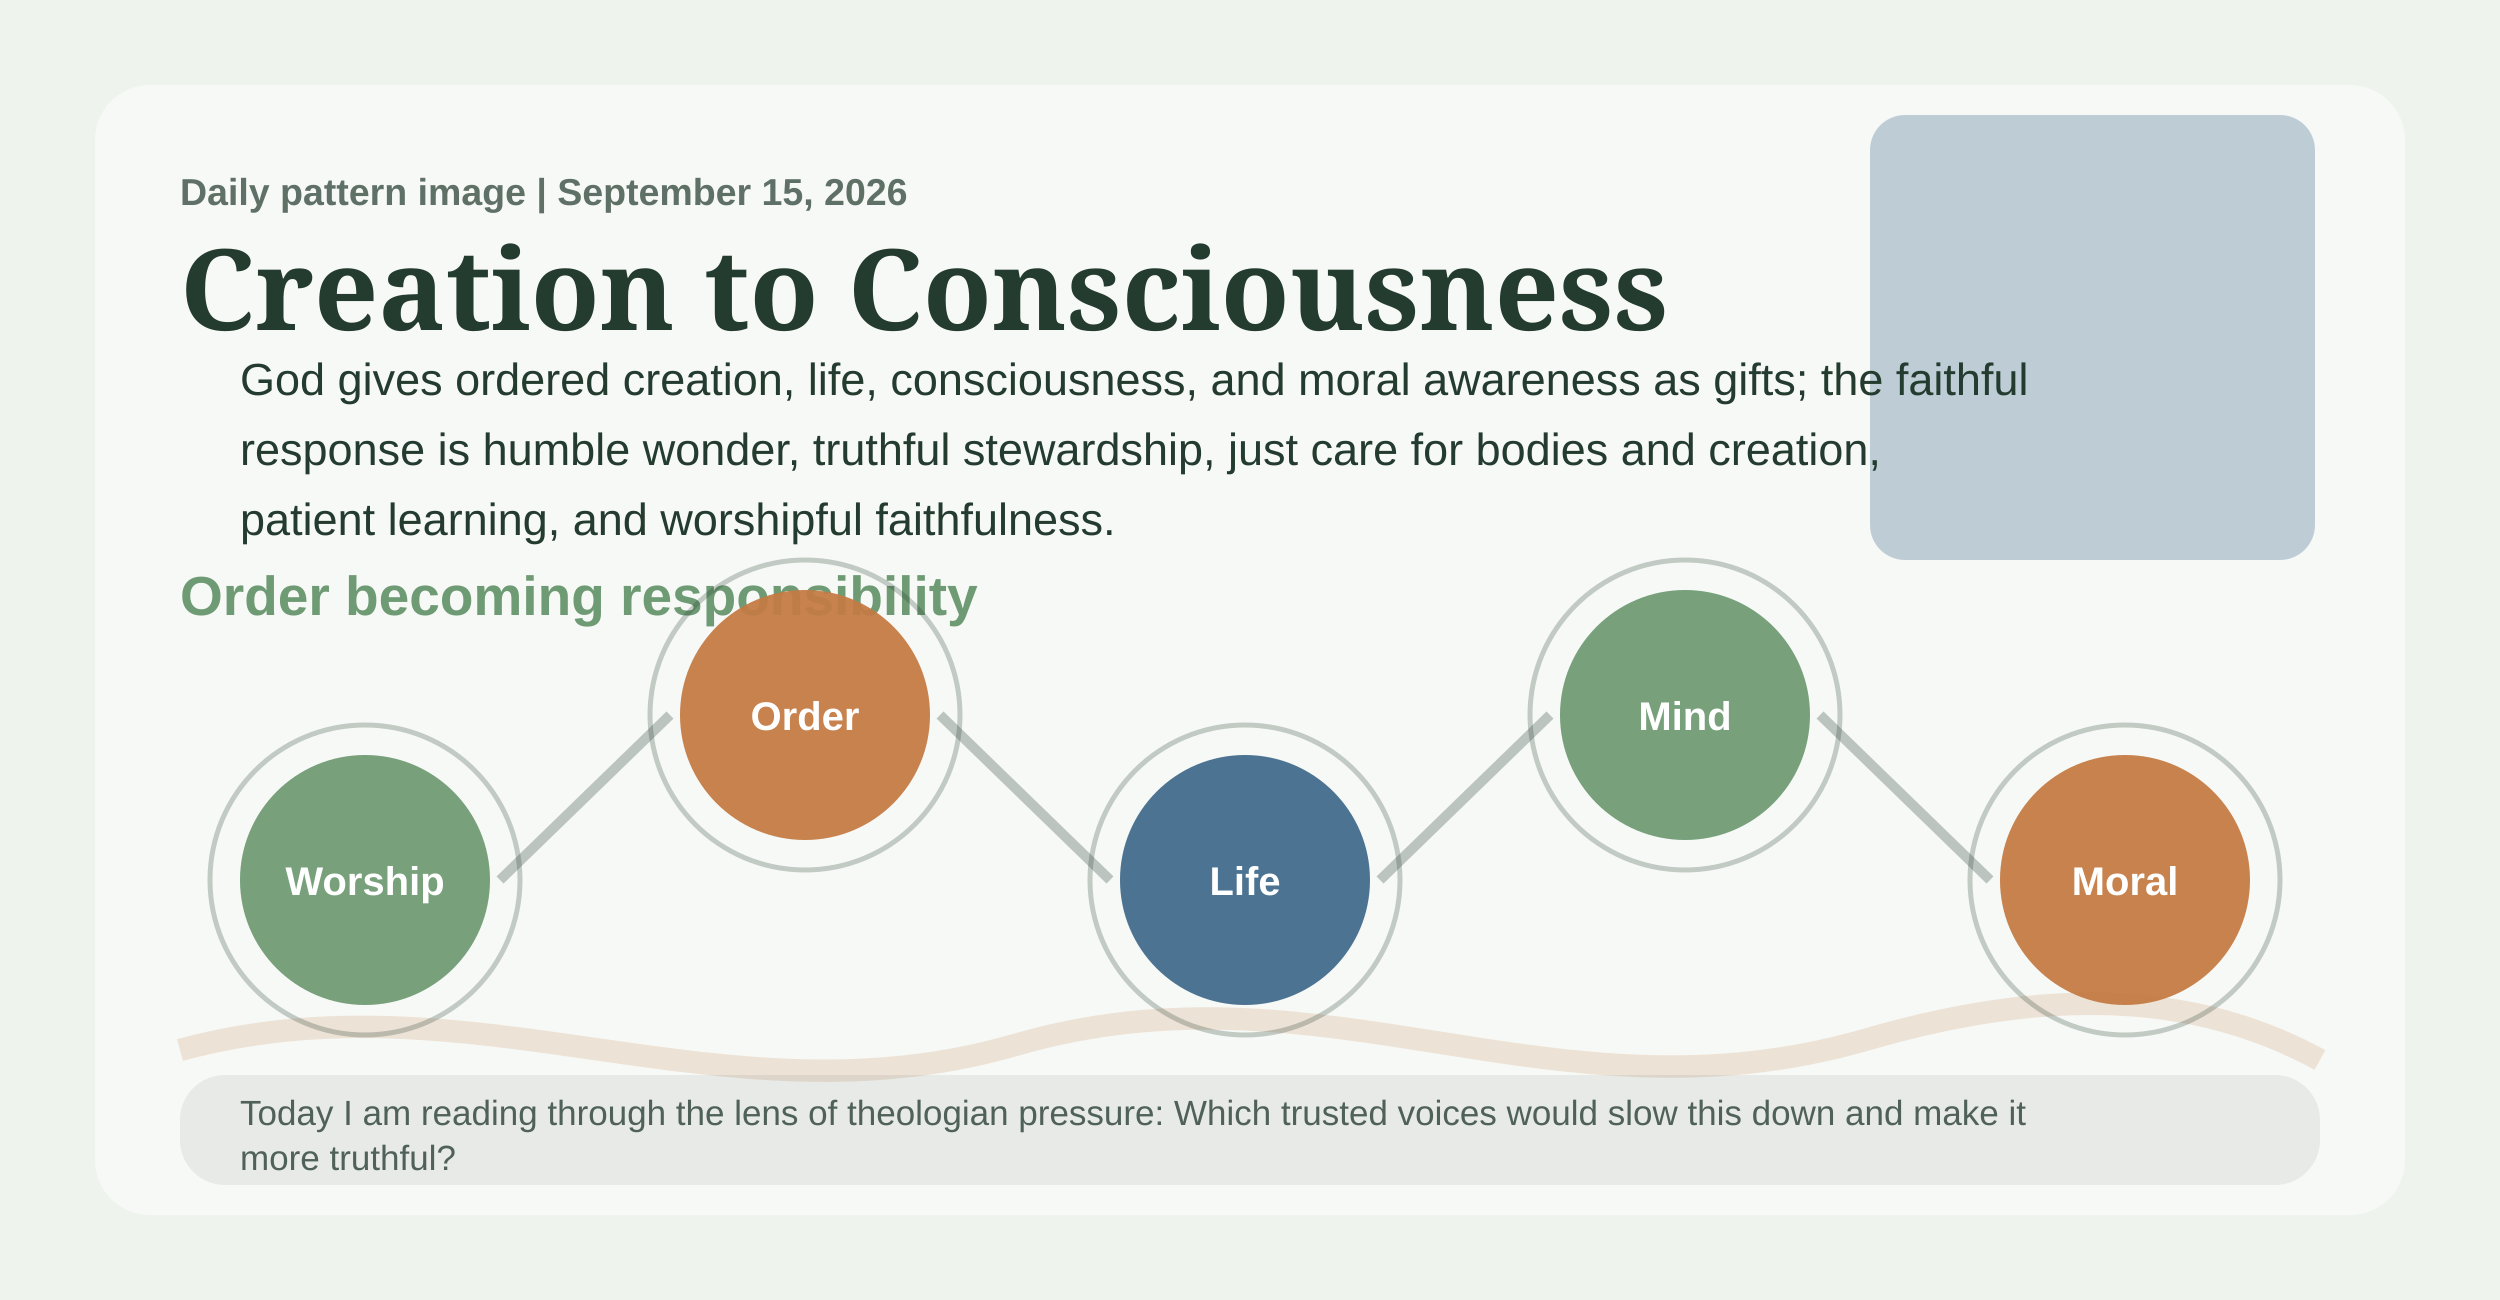
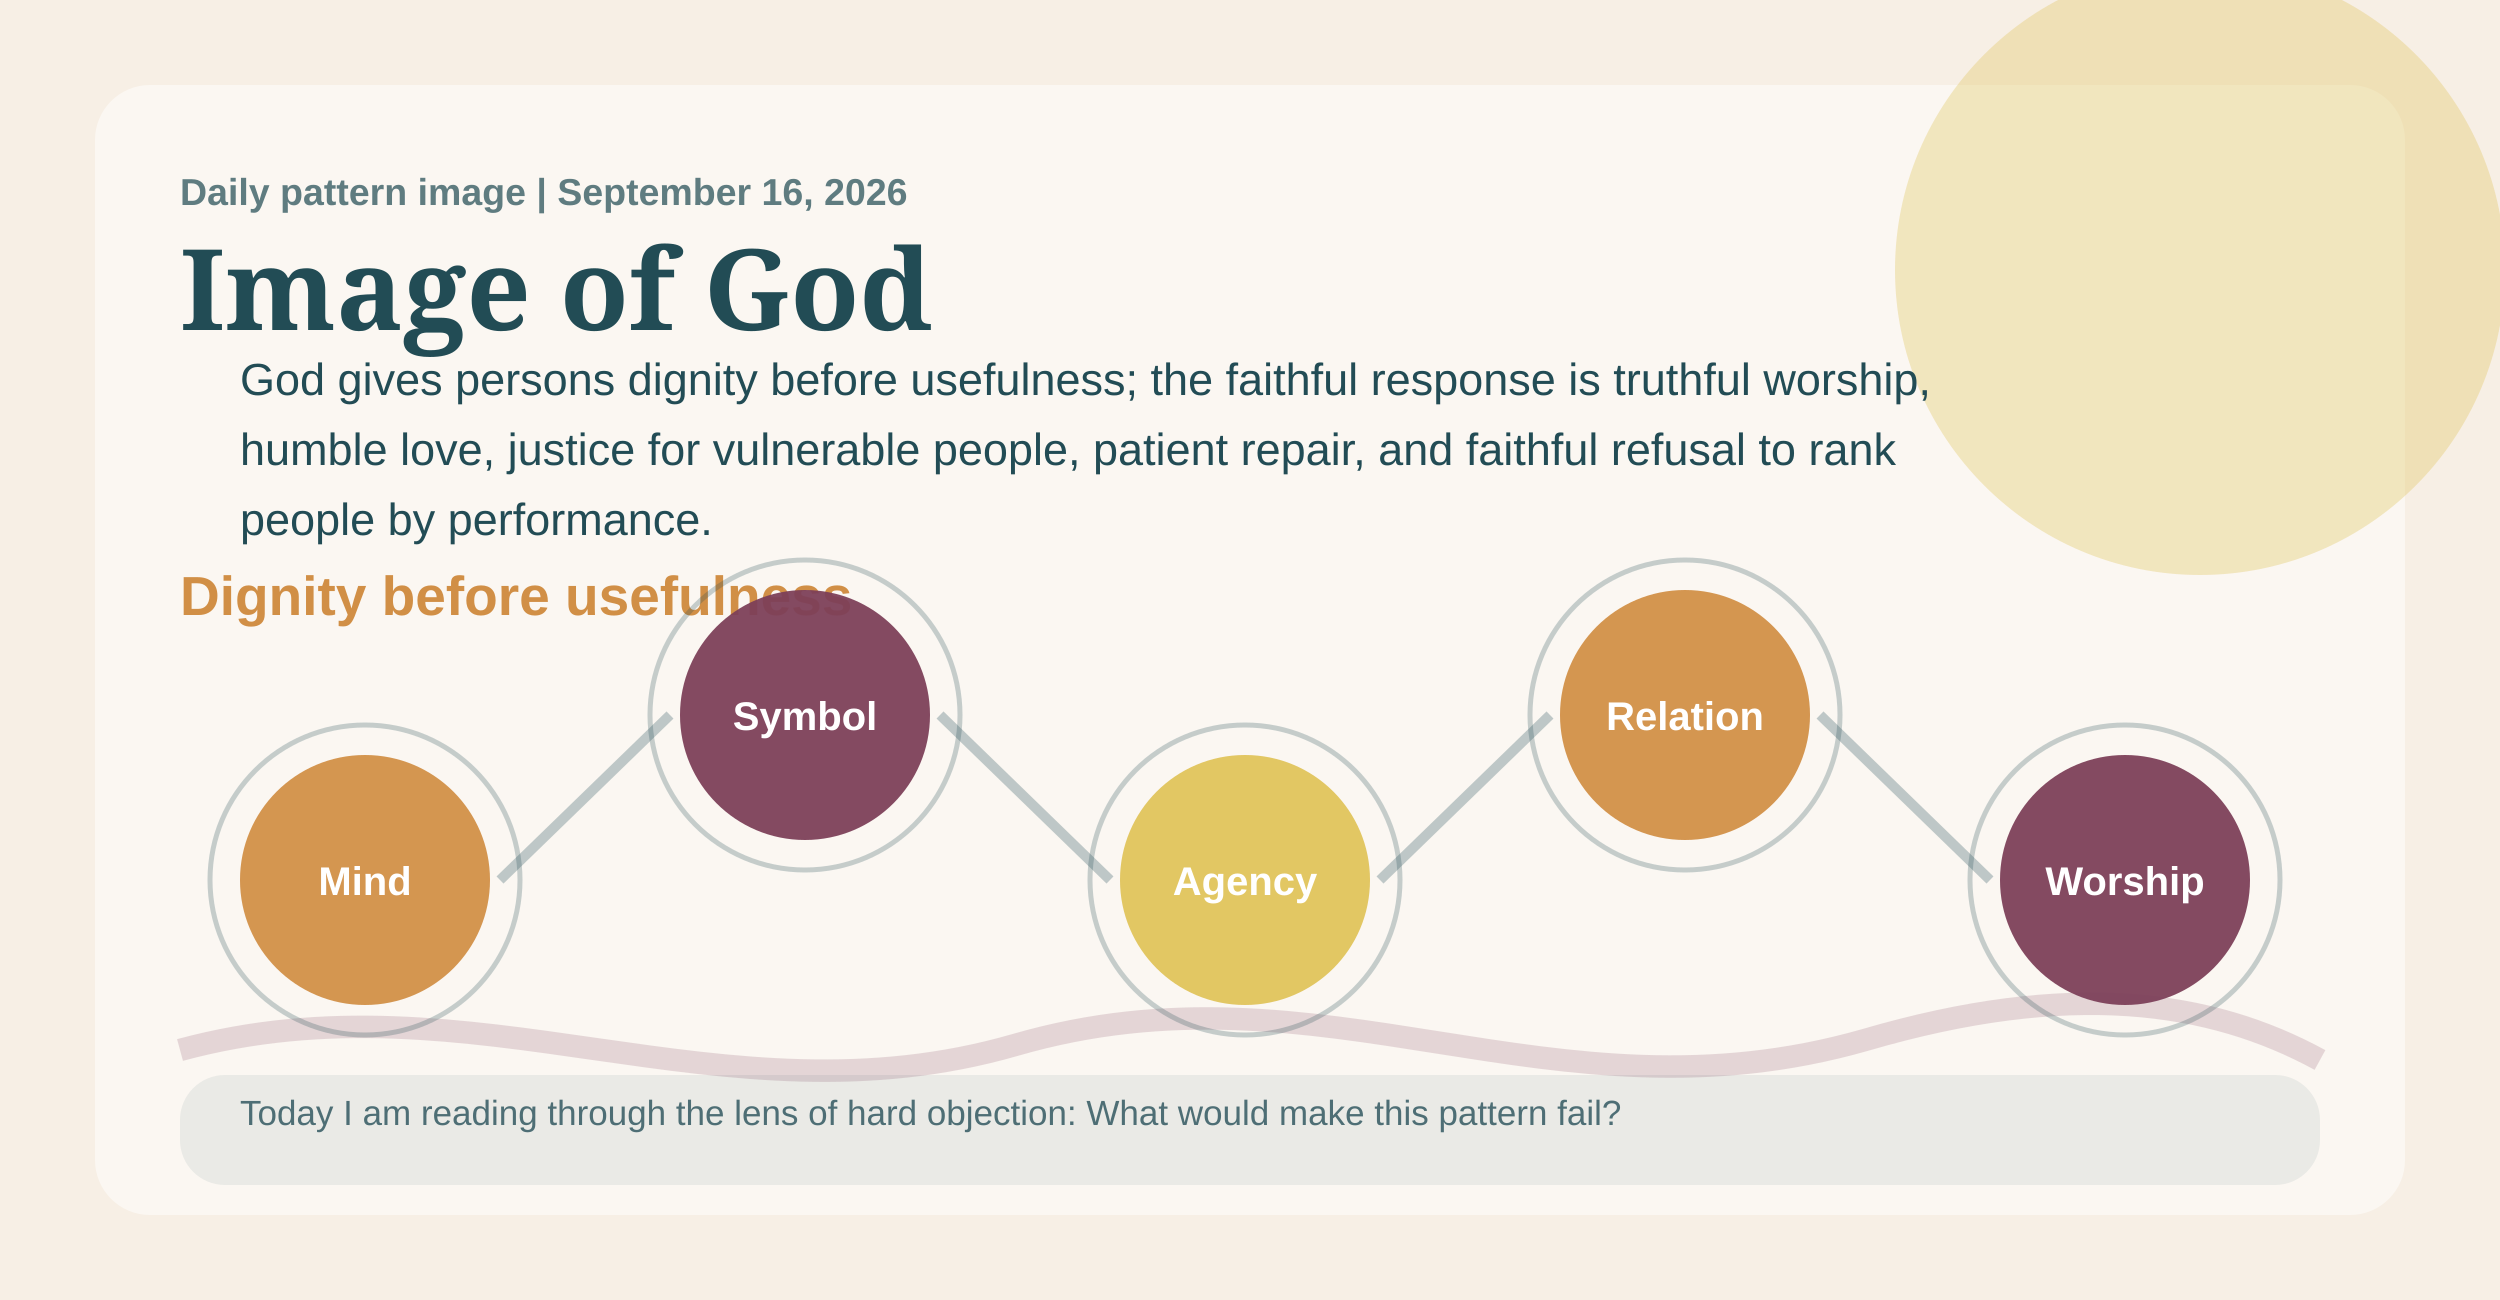
<svg xmlns="http://www.w3.org/2000/svg" width="1000" height="520" viewBox="0 0 1000 520" role="img" aria-labelledby="title desc">
  <style>
-     .eyebrow { font: 700 15px Arial, sans-serif; letter-spacing: 0; fill: #243b2f; opacity: 0.72; }
-     .title { font: 700 45px Georgia, serif; letter-spacing: 0; fill: #243b2f; }
-     .subtitle { font: 700 22px Arial, sans-serif; letter-spacing: 0; fill: #6e9a74; }
-     .body { font: 18px Arial, sans-serif; letter-spacing: 0; fill: #243b2f; }
-     .small { font: 14px Arial, sans-serif; letter-spacing: 0; fill: #243b2f; opacity: 0.78; }
+     .eyebrow { font: 700 15px Arial, sans-serif; letter-spacing: 0; fill: #224c55; opacity: 0.72; }
+     .title { font: 700 45px Georgia, serif; letter-spacing: 0; fill: #224c55; }
+     .subtitle { font: 700 22px Arial, sans-serif; letter-spacing: 0; fill: #d18f46; }
+     .body { font: 18px Arial, sans-serif; letter-spacing: 0; fill: #224c55; }
+     .small { font: 14px Arial, sans-serif; letter-spacing: 0; fill: #224c55; opacity: 0.78; }
    .node { font: 700 16px Arial, sans-serif; letter-spacing: 0; fill: #ffffff; }
  </style>
-   <rect width="1000" height="520" fill="#eef3ed" />
+   <rect width="1000" height="520" fill="#f7efe5" />
  <rect x="38" y="34" width="924" height="452" rx="22" fill="#ffffff" opacity="0.50" />
-   <rect x="748" y="46" width="178" height="178" rx="14" fill="#416a8b" opacity="0.31" />
-   <path d="M72 420 C190 388 288 452 406 418 C530 382 620 452 746 416 C828 392 884 400 928 424" fill="none" stroke="#c47a43" stroke-width="9" opacity="0.18" />
-   <text x="72" y="82" class="eyebrow">Daily pattern image | September 15, 2026</text>
-   <text x="72" y="132" class="title">Creation to Consciousness</text>
-   <text x="72" y="246" class="subtitle">Order becoming responsibility</text>
-   <text x="96" y="158" class="body">God gives ordered creation, life, consciousness, and moral awareness as gifts; the faithful</text>
-   <text x="96" y="186" class="body">response is humble wonder, truthful stewardship, just care for bodies and creation,</text>
-   <text x="96" y="214" class="body">patient learning, and worshipful faithfulness.</text>
-   <line x1="200" y1="352" x2="268" y2="286" stroke="#243b2f" stroke-width="4" opacity="0.28" />
-   <line x1="376" y1="286" x2="444" y2="352" stroke="#243b2f" stroke-width="4" opacity="0.28" />
-   <line x1="552" y1="352" x2="620" y2="286" stroke="#243b2f" stroke-width="4" opacity="0.28" />
-   <line x1="728" y1="286" x2="796" y2="352" stroke="#243b2f" stroke-width="4" opacity="0.28" />
-   <circle cx="146" cy="352" r="50" fill="#6e9a74" opacity="0.94" />
-   <circle cx="146" cy="352" r="62" fill="none" stroke="#243b2f" stroke-width="2" opacity="0.25" />
-   <text x="146" y="358" text-anchor="middle" class="node">Worship</text>
-   <circle cx="322" cy="286" r="50" fill="#c47a43" opacity="0.94" />
-   <circle cx="322" cy="286" r="62" fill="none" stroke="#243b2f" stroke-width="2" opacity="0.25" />
-   <text x="322" y="292" text-anchor="middle" class="node">Order</text>
-   <circle cx="498" cy="352" r="50" fill="#416a8b" opacity="0.94" />
-   <circle cx="498" cy="352" r="62" fill="none" stroke="#243b2f" stroke-width="2" opacity="0.25" />
-   <text x="498" y="358" text-anchor="middle" class="node">Life</text>
-   <circle cx="674" cy="286" r="50" fill="#6e9a74" opacity="0.94" />
-   <circle cx="674" cy="286" r="62" fill="none" stroke="#243b2f" stroke-width="2" opacity="0.25" />
-   <text x="674" y="292" text-anchor="middle" class="node">Mind</text>
-   <circle cx="850" cy="352" r="50" fill="#c47a43" opacity="0.94" />
-   <circle cx="850" cy="352" r="62" fill="none" stroke="#243b2f" stroke-width="2" opacity="0.25" />
-   <text x="850" y="358" text-anchor="middle" class="node">Moral</text>
-   <rect x="72" y="430" width="856" height="44" rx="18" fill="#243b2f" opacity="0.08" />
-   <text x="96" y="450" class="small">Today I am reading through the lens of theologian pressure: Which trusted voices would slow this down and make it</text>
-   <text x="96" y="468" class="small">more truthful?</text>
+   <circle cx="880" cy="108" r="122" fill="#e0c35a" opacity="0.34" />
+   <path d="M72 420 C190 388 288 452 406 418 C530 382 620 452 746 416 C828 392 884 400 928 424" fill="none" stroke="#7c3f58" stroke-width="9" opacity="0.18" />
+   <text x="72" y="82" class="eyebrow">Daily pattern image | September 16, 2026</text>
+   <text x="72" y="132" class="title">Image of God</text>
+   <text x="72" y="246" class="subtitle">Dignity before usefulness</text>
+   <text x="96" y="158" class="body">God gives persons dignity before usefulness; the faithful response is truthful worship,</text>
+   <text x="96" y="186" class="body">humble love, justice for vulnerable people, patient repair, and faithful refusal to rank</text>
+   <text x="96" y="214" class="body">people by performance.</text>
+   <line x1="200" y1="352" x2="268" y2="286" stroke="#224c55" stroke-width="4" opacity="0.28" />
+   <line x1="376" y1="286" x2="444" y2="352" stroke="#224c55" stroke-width="4" opacity="0.28" />
+   <line x1="552" y1="352" x2="620" y2="286" stroke="#224c55" stroke-width="4" opacity="0.28" />
+   <line x1="728" y1="286" x2="796" y2="352" stroke="#224c55" stroke-width="4" opacity="0.28" />
+   <circle cx="146" cy="352" r="50" fill="#d18f46" opacity="0.94" />
+   <circle cx="146" cy="352" r="62" fill="none" stroke="#224c55" stroke-width="2" opacity="0.25" />
+   <text x="146" y="358" text-anchor="middle" class="node">Mind</text>
+   <circle cx="322" cy="286" r="50" fill="#7c3f58" opacity="0.94" />
+   <circle cx="322" cy="286" r="62" fill="none" stroke="#224c55" stroke-width="2" opacity="0.25" />
+   <text x="322" y="292" text-anchor="middle" class="node">Symbol</text>
+   <circle cx="498" cy="352" r="50" fill="#e0c35a" opacity="0.94" />
+   <circle cx="498" cy="352" r="62" fill="none" stroke="#224c55" stroke-width="2" opacity="0.25" />
+   <text x="498" y="358" text-anchor="middle" class="node">Agency</text>
+   <circle cx="674" cy="286" r="50" fill="#d18f46" opacity="0.94" />
+   <circle cx="674" cy="286" r="62" fill="none" stroke="#224c55" stroke-width="2" opacity="0.25" />
+   <text x="674" y="292" text-anchor="middle" class="node">Relation</text>
+   <circle cx="850" cy="352" r="50" fill="#7c3f58" opacity="0.94" />
+   <circle cx="850" cy="352" r="62" fill="none" stroke="#224c55" stroke-width="2" opacity="0.25" />
+   <text x="850" y="358" text-anchor="middle" class="node">Worship</text>
+   <rect x="72" y="430" width="856" height="44" rx="18" fill="#224c55" opacity="0.08" />
+   <text x="96" y="450" class="small">Today I am reading through the lens of hard objection: What would make this pattern fail?</text>
</svg>
